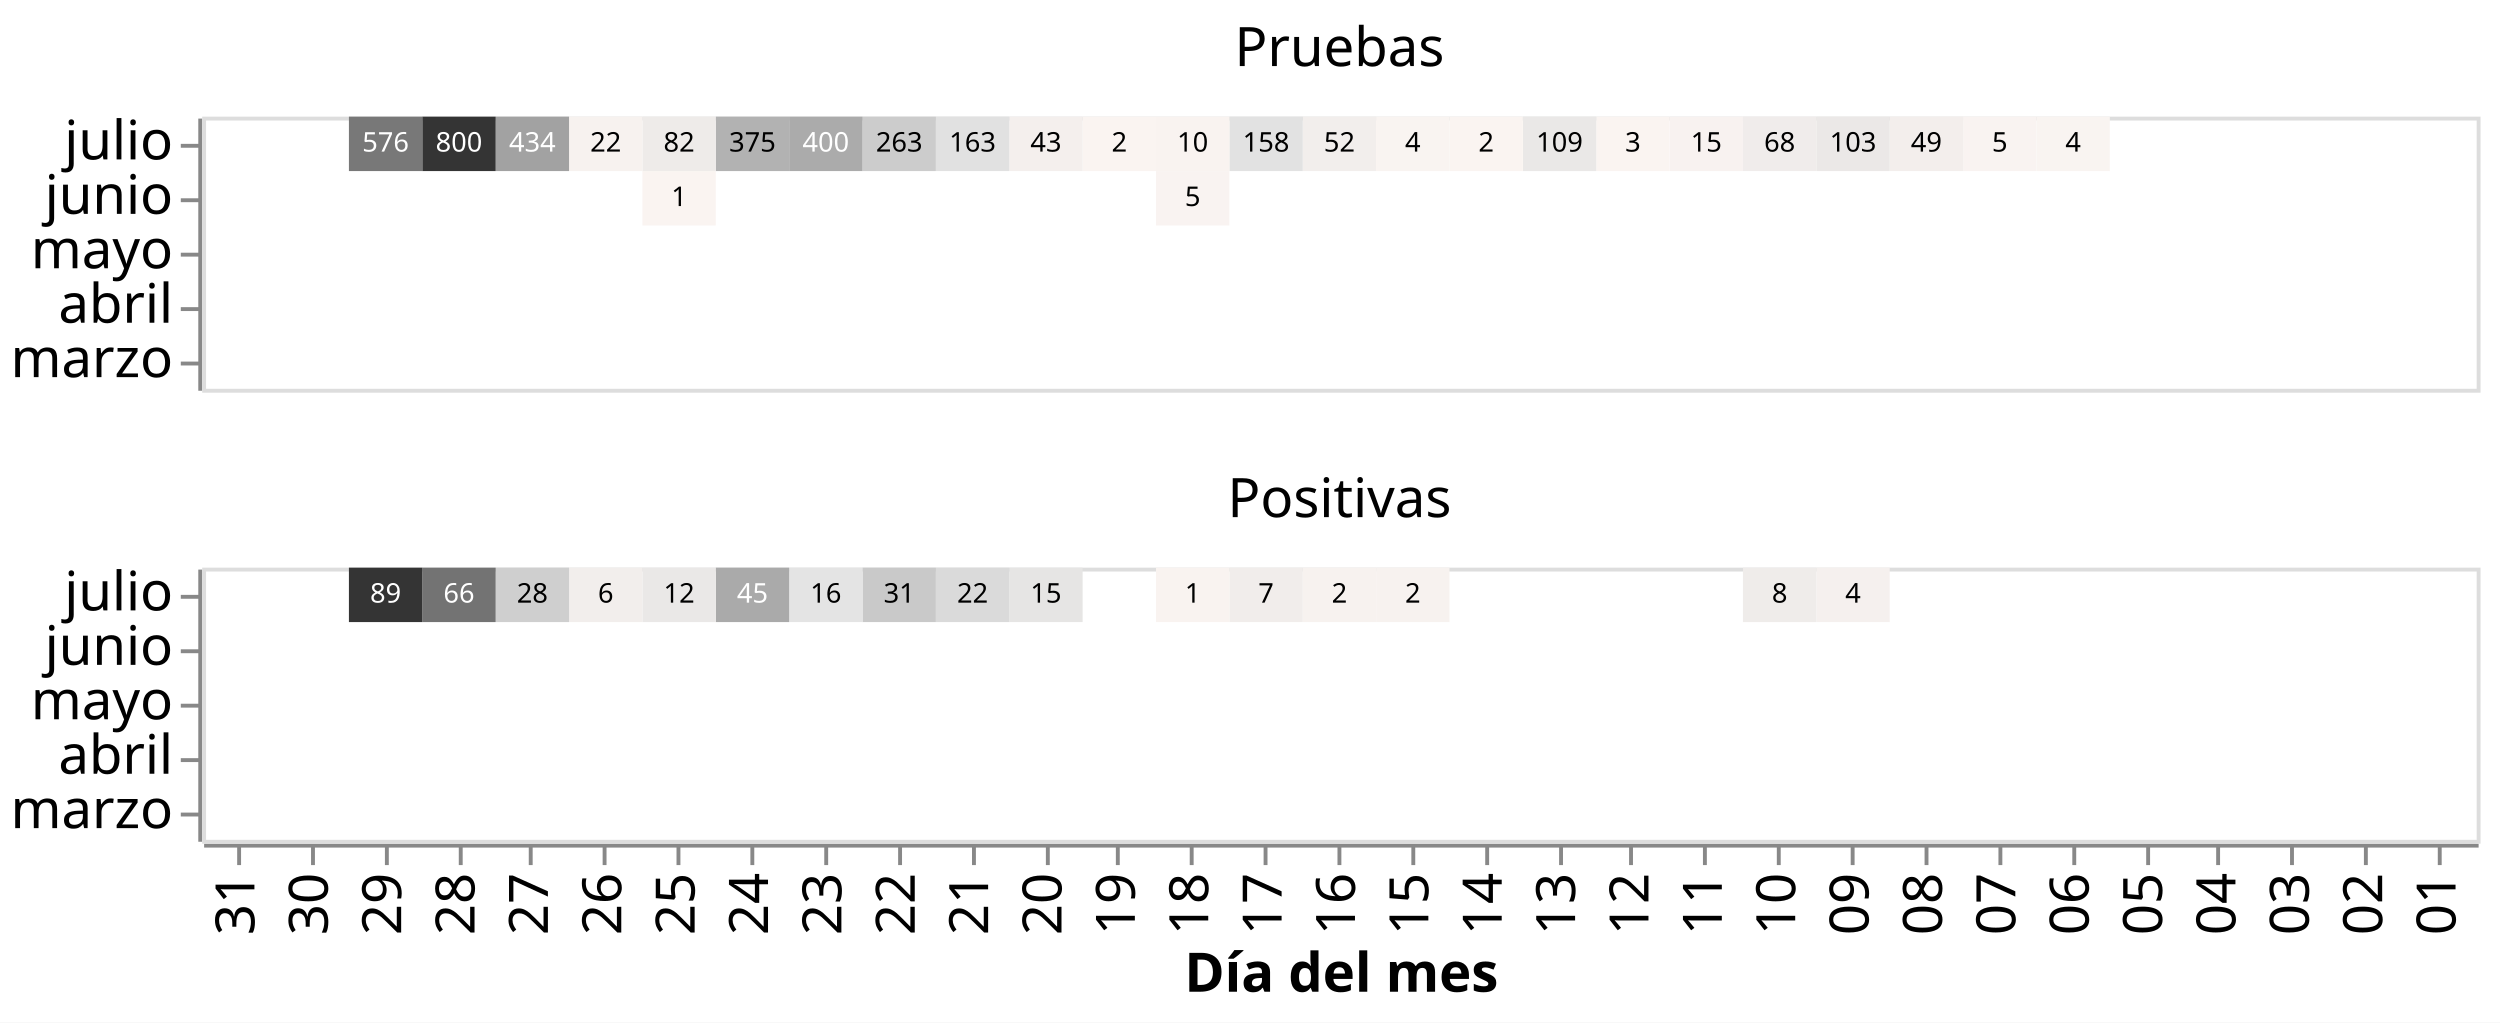
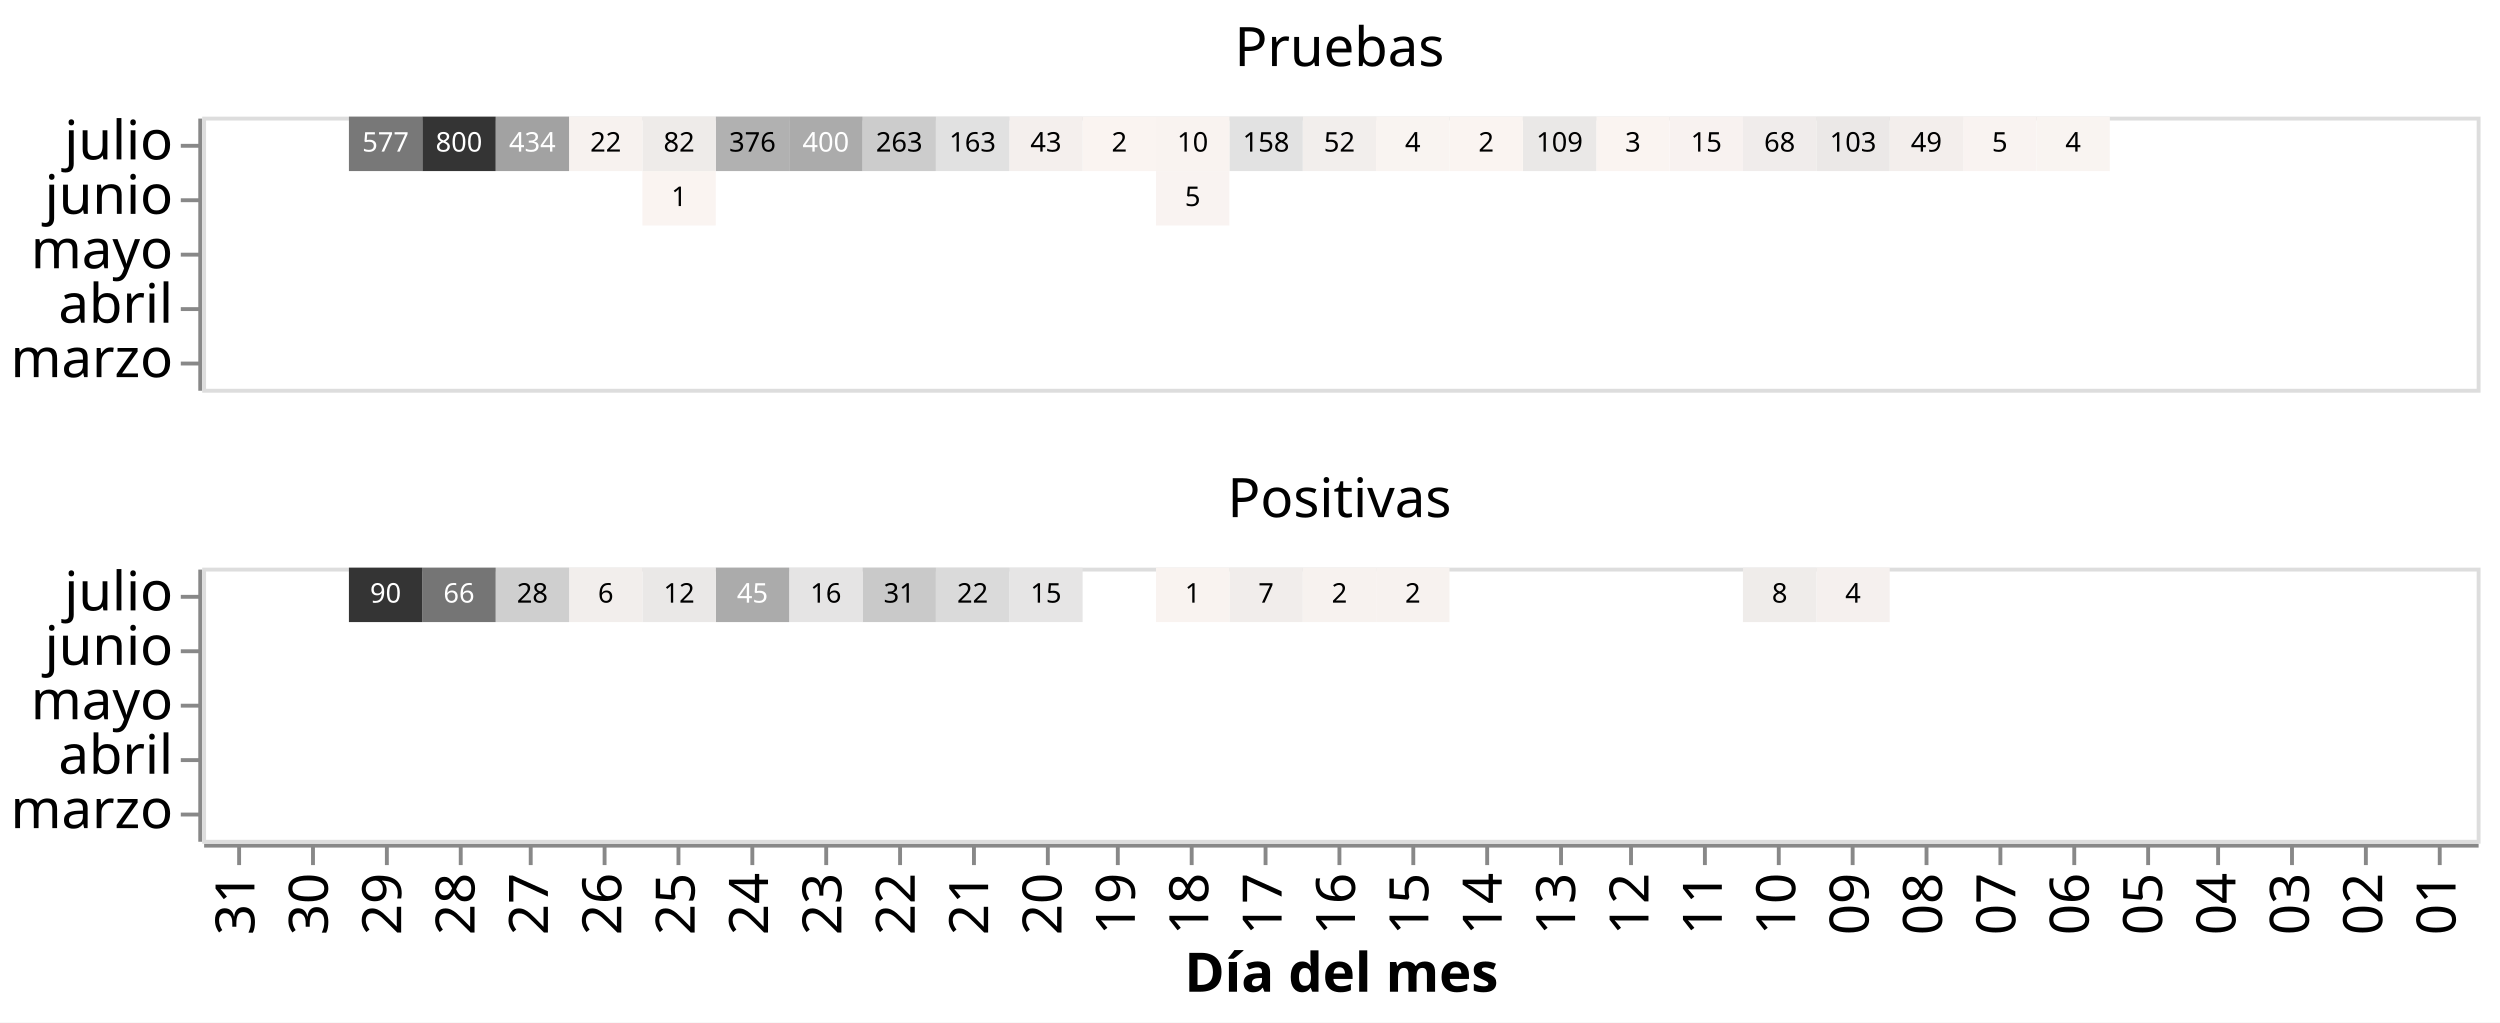
<svg xmlns="http://www.w3.org/2000/svg" class="marks" width="643" height="263" viewBox="0 0 643 263" version="1.1">
  <rect width="643" height="263" style="fill: white;" />
  <g transform="translate(52,30)">
    <g class="mark-group role-frame root">
      <g transform="translate(0,0)">
        <path class="background" d="M0,0h0v0h0Z" style="fill: none;" />
        <g>
          <g class="mark-group role-row-header row_header">
            <g transform="translate(-1,0)">
              <path class="background" d="M0,0h0v70h0Z" style="fill: none;" />
              <g>
                <g class="mark-group role-axis">
                  <g transform="translate(0.5,0.5)">
                    <path class="background" d="M0,0h0v0h0Z" style="pointer-events: none; fill: none;" />
                    <g>
                      <g class="mark-rule role-axis-tick" style="pointer-events: none;">
                        <line transform="translate(0,7)" x2="-5" y2="0" style="fill: none; stroke: #888; stroke-width: 1; opacity: 1;" />
                        <line transform="translate(0,21)" x2="-5" y2="0" style="fill: none; stroke: #888; stroke-width: 1; opacity: 1;" />
                        <line transform="translate(0,35)" x2="-5" y2="0" style="fill: none; stroke: #888; stroke-width: 1; opacity: 1;" />
                        <line transform="translate(0,49)" x2="-5" y2="0" style="fill: none; stroke: #888; stroke-width: 1; opacity: 1;" />
                        <line transform="translate(0,63)" x2="-5" y2="0" style="fill: none; stroke: #888; stroke-width: 1; opacity: 1;" />
                      </g>
                      <g class="mark-text role-axis-label" style="pointer-events: none;">
                        <text text-anchor="end" transform="translate(-7,10.5)" style="font-family: sans-serif; font-size: 14px; fill: #000; opacity: 1;">julio</text>
                        <text text-anchor="end" transform="translate(-7,24.5)" style="font-family: sans-serif; font-size: 14px; fill: #000; opacity: 1;">junio</text>
                        <text text-anchor="end" transform="translate(-7,38.5)" style="font-family: sans-serif; font-size: 14px; fill: #000; opacity: 1;">mayo</text>
                        <text text-anchor="end" transform="translate(-7,52.5)" style="font-family: sans-serif; font-size: 14px; fill: #000; opacity: 1;">abril</text>
                        <text text-anchor="end" transform="translate(-7,66.5)" style="font-family: sans-serif; font-size: 14px; fill: #000; opacity: 1;">marzo</text>
                      </g>
                      <g class="mark-rule role-axis-domain" style="pointer-events: none;">
                        <line transform="translate(0,0)" x2="0" y2="70" style="fill: none; stroke: #888; stroke-width: 1; opacity: 1;" />
                      </g>
                    </g>
                    <path class="foreground" d="" style="pointer-events: none; display: none; fill: none;" />
                  </g>
                </g>
              </g>
              <path class="foreground" d="" style="display: none; fill: none;" />
            </g>
            <g transform="translate(-1,116)">
              <path class="background" d="M0,0h0v70h0Z" style="fill: none;" />
              <g>
                <g class="mark-group role-axis">
                  <g transform="translate(0.5,0.5)">
                    <path class="background" d="M0,0h0v0h0Z" style="pointer-events: none; fill: none;" />
                    <g>
                      <g class="mark-rule role-axis-tick" style="pointer-events: none;">
                        <line transform="translate(0,7)" x2="-5" y2="0" style="fill: none; stroke: #888; stroke-width: 1; opacity: 1;" />
                        <line transform="translate(0,21)" x2="-5" y2="0" style="fill: none; stroke: #888; stroke-width: 1; opacity: 1;" />
                        <line transform="translate(0,35)" x2="-5" y2="0" style="fill: none; stroke: #888; stroke-width: 1; opacity: 1;" />
                        <line transform="translate(0,49)" x2="-5" y2="0" style="fill: none; stroke: #888; stroke-width: 1; opacity: 1;" />
                        <line transform="translate(0,63)" x2="-5" y2="0" style="fill: none; stroke: #888; stroke-width: 1; opacity: 1;" />
                      </g>
                      <g class="mark-text role-axis-label" style="pointer-events: none;">
                        <text text-anchor="end" transform="translate(-7,10.5)" style="font-family: sans-serif; font-size: 14px; fill: #000; opacity: 1;">julio</text>
                        <text text-anchor="end" transform="translate(-7,24.5)" style="font-family: sans-serif; font-size: 14px; fill: #000; opacity: 1;">junio</text>
                        <text text-anchor="end" transform="translate(-7,38.5)" style="font-family: sans-serif; font-size: 14px; fill: #000; opacity: 1;">mayo</text>
                        <text text-anchor="end" transform="translate(-7,52.5)" style="font-family: sans-serif; font-size: 14px; fill: #000; opacity: 1;">abril</text>
                        <text text-anchor="end" transform="translate(-7,66.5)" style="font-family: sans-serif; font-size: 14px; fill: #000; opacity: 1;">marzo</text>
                      </g>
                      <g class="mark-rule role-axis-domain" style="pointer-events: none;">
                        <line transform="translate(0,0)" x2="0" y2="70" style="fill: none; stroke: #888; stroke-width: 1; opacity: 1;" />
                      </g>
                    </g>
                    <path class="foreground" d="" style="pointer-events: none; display: none; fill: none;" />
                  </g>
                </g>
              </g>
              <path class="foreground" d="" style="display: none; fill: none;" />
            </g>
          </g>
          <g class="mark-group role-column-footer column_footer">
            <g transform="translate(0,187)">
              <path class="background" d="M0,0h585v0h-585Z" style="fill: none;" />
              <g>
                <g class="mark-group role-axis">
                  <g transform="translate(0.5,0.5)">
                    <path class="background" d="M0,0h0v0h0Z" style="pointer-events: none; fill: none;" />
                    <g>
                      <g class="mark-rule role-axis-tick" style="pointer-events: none;">
                        <line transform="translate(9,0)" x2="0" y2="5" style="fill: none; stroke: #888; stroke-width: 1; opacity: 1;" />
                        <line transform="translate(28,0)" x2="0" y2="5" style="fill: none; stroke: #888; stroke-width: 1; opacity: 1;" />
                        <line transform="translate(47,0)" x2="0" y2="5" style="fill: none; stroke: #888; stroke-width: 1; opacity: 1;" />
                        <line transform="translate(66,0)" x2="0" y2="5" style="fill: none; stroke: #888; stroke-width: 1; opacity: 1;" />
                        <line transform="translate(84,0)" x2="0" y2="5" style="fill: none; stroke: #888; stroke-width: 1; opacity: 1;" />
                        <line transform="translate(103,0)" x2="0" y2="5" style="fill: none; stroke: #888; stroke-width: 1; opacity: 1;" />
                        <line transform="translate(122,0)" x2="0" y2="5" style="fill: none; stroke: #888; stroke-width: 1; opacity: 1;" />
                        <line transform="translate(141,0)" x2="0" y2="5" style="fill: none; stroke: #888; stroke-width: 1; opacity: 1;" />
                        <line transform="translate(160,0)" x2="0" y2="5" style="fill: none; stroke: #888; stroke-width: 1; opacity: 1;" />
                        <line transform="translate(179,0)" x2="0" y2="5" style="fill: none; stroke: #888; stroke-width: 1; opacity: 1;" />
                        <line transform="translate(198,0)" x2="0" y2="5" style="fill: none; stroke: #888; stroke-width: 1; opacity: 1;" />
                        <line transform="translate(217,0)" x2="0" y2="5" style="fill: none; stroke: #888; stroke-width: 1; opacity: 1;" />
                        <line transform="translate(235,0)" x2="0" y2="5" style="fill: none; stroke: #888; stroke-width: 1; opacity: 1;" />
                        <line transform="translate(254,0)" x2="0" y2="5" style="fill: none; stroke: #888; stroke-width: 1; opacity: 1;" />
                        <line transform="translate(273,0)" x2="0" y2="5" style="fill: none; stroke: #888; stroke-width: 1; opacity: 1;" />
                        <line transform="translate(292,0)" x2="0" y2="5" style="fill: none; stroke: #888; stroke-width: 1; opacity: 1;" />
                        <line transform="translate(311,0)" x2="0" y2="5" style="fill: none; stroke: #888; stroke-width: 1; opacity: 1;" />
                        <line transform="translate(330,0)" x2="0" y2="5" style="fill: none; stroke: #888; stroke-width: 1; opacity: 1;" />
                        <line transform="translate(349,0)" x2="0" y2="5" style="fill: none; stroke: #888; stroke-width: 1; opacity: 1;" />
                        <line transform="translate(367,0)" x2="0" y2="5" style="fill: none; stroke: #888; stroke-width: 1; opacity: 1;" />
                        <line transform="translate(386,0)" x2="0" y2="5" style="fill: none; stroke: #888; stroke-width: 1; opacity: 1;" />
                        <line transform="translate(405,0)" x2="0" y2="5" style="fill: none; stroke: #888; stroke-width: 1; opacity: 1;" />
                        <line transform="translate(424,0)" x2="0" y2="5" style="fill: none; stroke: #888; stroke-width: 1; opacity: 1;" />
                        <line transform="translate(443,0)" x2="0" y2="5" style="fill: none; stroke: #888; stroke-width: 1; opacity: 1;" />
                        <line transform="translate(462,0)" x2="0" y2="5" style="fill: none; stroke: #888; stroke-width: 1; opacity: 1;" />
                        <line transform="translate(481,0)" x2="0" y2="5" style="fill: none; stroke: #888; stroke-width: 1; opacity: 1;" />
                        <line transform="translate(500,0)" x2="0" y2="5" style="fill: none; stroke: #888; stroke-width: 1; opacity: 1;" />
                        <line transform="translate(518,0)" x2="0" y2="5" style="fill: none; stroke: #888; stroke-width: 1; opacity: 1;" />
                        <line transform="translate(537,0)" x2="0" y2="5" style="fill: none; stroke: #888; stroke-width: 1; opacity: 1;" />
                        <line transform="translate(556,0)" x2="0" y2="5" style="fill: none; stroke: #888; stroke-width: 1; opacity: 1;" />
                        <line transform="translate(575,0)" x2="0" y2="5" style="fill: none; stroke: #888; stroke-width: 1; opacity: 1;" />
                      </g>
                      <g class="mark-text role-axis-label" style="pointer-events: none;">
                        <text text-anchor="end" transform="translate(8.935484,7) rotate(270) translate(0,4)" style="font-family: sans-serif; font-size: 14px; fill: #000; opacity: 1;">31</text>
                        <text text-anchor="end" transform="translate(27.80645,7) rotate(270) translate(0,4)" style="font-family: sans-serif; font-size: 14px; fill: #000; opacity: 1;">30</text>
                        <text text-anchor="end" transform="translate(46.67742,7) rotate(270) translate(0,4)" style="font-family: sans-serif; font-size: 14px; fill: #000; opacity: 1;">29</text>
                        <text text-anchor="end" transform="translate(65.54839,7) rotate(270) translate(0,4)" style="font-family: sans-serif; font-size: 14px; fill: #000; opacity: 1;">28</text>
                        <text text-anchor="end" transform="translate(84.41935,7) rotate(270) translate(0,4)" style="font-family: sans-serif; font-size: 14px; fill: #000; opacity: 1;">27</text>
                        <text text-anchor="end" transform="translate(103.2903,7) rotate(270) translate(0,4)" style="font-family: sans-serif; font-size: 14px; fill: #000; opacity: 1;">26</text>
                        <text text-anchor="end" transform="translate(122.1613,7) rotate(270) translate(0,4)" style="font-family: sans-serif; font-size: 14px; fill: #000; opacity: 1;">25</text>
                        <text text-anchor="end" transform="translate(141.0323,7) rotate(270) translate(0,4)" style="font-family: sans-serif; font-size: 14px; fill: #000; opacity: 1;">24</text>
                        <text text-anchor="end" transform="translate(159.9032,7) rotate(270) translate(0,4)" style="font-family: sans-serif; font-size: 14px; fill: #000; opacity: 1;">23</text>
                        <text text-anchor="end" transform="translate(178.7742,7) rotate(270) translate(0,4)" style="font-family: sans-serif; font-size: 14px; fill: #000; opacity: 1;">22</text>
                        <text text-anchor="end" transform="translate(197.6452,7) rotate(270) translate(0,4)" style="font-family: sans-serif; font-size: 14px; fill: #000; opacity: 1;">21</text>
                        <text text-anchor="end" transform="translate(216.5161,7) rotate(270) translate(0,4)" style="font-family: sans-serif; font-size: 14px; fill: #000; opacity: 1;">20</text>
                        <text text-anchor="end" transform="translate(235.3871,7) rotate(270) translate(0,4)" style="font-family: sans-serif; font-size: 14px; fill: #000; opacity: 1;">19</text>
                        <text text-anchor="end" transform="translate(254.2581,7) rotate(270) translate(0,4)" style="font-family: sans-serif; font-size: 14px; fill: #000; opacity: 1;">18</text>
                        <text text-anchor="end" transform="translate(273.129,7) rotate(270) translate(0,4)" style="font-family: sans-serif; font-size: 14px; fill: #000; opacity: 1;">17</text>
                        <text text-anchor="end" transform="translate(292,7) rotate(270) translate(0,4)" style="font-family: sans-serif; font-size: 14px; fill: #000; opacity: 1;">16</text>
                        <text text-anchor="end" transform="translate(310.871,7) rotate(270) translate(0,4)" style="font-family: sans-serif; font-size: 14px; fill: #000; opacity: 1;">15</text>
                        <text text-anchor="end" transform="translate(329.7419,7) rotate(270) translate(0,4)" style="font-family: sans-serif; font-size: 14px; fill: #000; opacity: 1;">14</text>
                        <text text-anchor="end" transform="translate(348.6129,7) rotate(270) translate(0,4)" style="font-family: sans-serif; font-size: 14px; fill: #000; opacity: 1;">13</text>
                        <text text-anchor="end" transform="translate(367.4839,7) rotate(270) translate(0,4)" style="font-family: sans-serif; font-size: 14px; fill: #000; opacity: 1;">12</text>
                        <text text-anchor="end" transform="translate(386.3548,7) rotate(270) translate(0,4)" style="font-family: sans-serif; font-size: 14px; fill: #000; opacity: 1;">11</text>
                        <text text-anchor="end" transform="translate(405.2258,7) rotate(270) translate(0,4)" style="font-family: sans-serif; font-size: 14px; fill: #000; opacity: 1;">10</text>
                        <text text-anchor="end" transform="translate(424.0968,7) rotate(270) translate(0,4)" style="font-family: sans-serif; font-size: 14px; fill: #000; opacity: 1;">09</text>
                        <text text-anchor="end" transform="translate(442.9677,7) rotate(270) translate(0,4)" style="font-family: sans-serif; font-size: 14px; fill: #000; opacity: 1;">08</text>
                        <text text-anchor="end" transform="translate(461.8387,7) rotate(270) translate(0,4)" style="font-family: sans-serif; font-size: 14px; fill: #000; opacity: 1;">07</text>
                        <text text-anchor="end" transform="translate(480.7097,7) rotate(270) translate(0,4)" style="font-family: sans-serif; font-size: 14px; fill: #000; opacity: 1;">06</text>
                        <text text-anchor="end" transform="translate(499.5806,7) rotate(270) translate(0,4)" style="font-family: sans-serif; font-size: 14px; fill: #000; opacity: 1;">05</text>
                        <text text-anchor="end" transform="translate(518.4516,7) rotate(270) translate(0,4)" style="font-family: sans-serif; font-size: 14px; fill: #000; opacity: 1;">04</text>
                        <text text-anchor="end" transform="translate(537.3226,7) rotate(270) translate(0,4)" style="font-family: sans-serif; font-size: 14px; fill: #000; opacity: 1;">03</text>
                        <text text-anchor="end" transform="translate(556.1935,7) rotate(270) translate(0,4)" style="font-family: sans-serif; font-size: 14px; fill: #000; opacity: 1;">02</text>
                        <text text-anchor="end" transform="translate(575.0645,7) rotate(270) translate(0,4)" style="font-family: sans-serif; font-size: 14px; fill: #000; opacity: 1;">01</text>
                      </g>
                      <g class="mark-rule role-axis-domain" style="pointer-events: none;">
                        <line transform="translate(0,0)" x2="585" y2="0" style="fill: none; stroke: #888; stroke-width: 1; opacity: 1;" />
                      </g>
                      <g class="mark-text role-axis-title" style="pointer-events: none;">
                        <text text-anchor="middle" transform="translate(292.5,37.57227)" style="font-family: sans-serif; font-size: 14px; font-weight: bold; fill: #000; opacity: 1;">Día del mes</text>
                      </g>
                    </g>
                    <path class="foreground" d="" style="pointer-events: none; display: none; fill: none;" />
                  </g>
                </g>
              </g>
              <path class="foreground" d="" style="display: none; fill: none;" />
            </g>
          </g>
          <g class="mark-group role-scope cell">
            <g transform="translate(0,0)">
              <path class="background" d="M0.5,0.5h585v70h-585Z" style="fill: none; stroke: #ddd;" />
              <g>
                <g class="mark-rect role-mark child_layer_0_marks">
                  <path d="M245.323,14h18.871v14h-18.871Z" style="fill: rgb(249, 243, 241);" />
                  <path d="M113.226,14h18.871v14h-18.871Z" style="fill: rgb(250, 244, 241);" />
                  <path d="M471.774,0h18.871v14h-18.871Z" style="fill: rgb(249, 244, 241);" />
                  <path d="M452.903,0h18.871v14h-18.871Z" style="fill: rgb(249, 243, 241);" />
                  <path d="M434.032,0h18.871v14h-18.871Z" style="fill: rgb(243, 238, 236);" />
                  <path d="M415.161,0h18.871v14h-18.871Z" style="fill: rgb(235, 232, 231);" />
                  <path d="M396.29,0h18.871v14h-18.871Z" style="fill: rgb(240, 236, 235);" />
                  <path d="M377.419,0h18.871v14h-18.871Z" style="fill: rgb(248, 242, 240);" />
                  <path d="M358.548,0h18.871v14h-18.871Z" style="fill: rgb(250, 244, 241);" />
                  <path d="M339.677,0h18.871v14h-18.871Z" style="fill: rgb(234, 232, 231);" />
                  <path d="M320.806,0h18.871v14h-18.871Z" style="fill: rgb(250, 244, 241);" />
                  <path d="M301.935,0h18.871v14h-18.871Z" style="fill: rgb(249, 244, 241);" />
                  <path d="M283.065,0h18.871v14h-18.871Z" style="fill: rgb(242, 238, 236);" />
                  <path d="M264.194,0h18.871v14h-18.871Z" style="fill: rgb(226, 226, 226);" />
                  <path d="M245.323,0h18.871v14h-18.871Z" style="fill: rgb(249, 243, 240);" />
                  <path d="M226.452,0h18.871v14h-18.871Z" style="fill: rgb(250, 244, 241);" />
                  <path d="M207.581,0h18.871v14h-18.871Z" style="fill: rgb(244, 239, 237);" />
                  <path d="M188.71,0h18.871v14h-18.871Z" style="fill: rgb(225, 225, 225);" />
                  <path d="M169.839,0h18.871v14h-18.871Z" style="fill: rgb(204, 204, 204);" />
                  <path d="M150.968,0h18.871v14h-18.871Z" style="fill: rgb(171, 171, 171);" />
-                   <path d="M132.097,0h18.871v14h-18.871Z" style="fill: rgb(178, 178, 178);" />
+                   <path d="M132.097,0h18.871v14h-18.871Z" style="fill: rgb(177, 177, 177);" />
                  <path d="M113.226,0h18.871v14h-18.871Z" style="fill: rgb(238, 235, 233);" />
                  <path d="M94.355,0h18.871v14h-18.871Z" style="fill: rgb(247, 242, 239);" />
                  <path d="M75.484,0h18.871v14h-18.871Z" style="fill: rgb(162, 162, 162);" />
                  <path d="M56.613,0h18.871v14h-18.871Z" style="fill: rgb(52, 52, 52);" />
                  <path d="M37.742,0h18.871v14h-18.871Z" style="fill: rgb(120, 120, 120);" />
                </g>
                <g class="mark-text role-mark child_layer_1_marks">
                  <text text-anchor="middle" transform="translate(254.7581,23)" style="font-family: sans-serif; font-size: 7px; fill: black;">5</text>
                  <text text-anchor="middle" transform="translate(122.6613,23)" style="font-family: sans-serif; font-size: 7px; fill: black;">1</text>
                  <text text-anchor="middle" transform="translate(481.2097,9)" style="font-family: sans-serif; font-size: 7px; fill: black;">4</text>
                  <text text-anchor="middle" transform="translate(462.3387,9)" style="font-family: sans-serif; font-size: 7px; fill: black;">5</text>
                  <text text-anchor="middle" transform="translate(443.4677,9)" style="font-family: sans-serif; font-size: 7px; fill: black;">49</text>
                  <text text-anchor="middle" transform="translate(424.5968,9)" style="font-family: sans-serif; font-size: 7px; fill: black;">103</text>
                  <text text-anchor="middle" transform="translate(405.7258,9)" style="font-family: sans-serif; font-size: 7px; fill: black;">68</text>
                  <text text-anchor="middle" transform="translate(386.8548,9)" style="font-family: sans-serif; font-size: 7px; fill: black;">15</text>
                  <text text-anchor="middle" transform="translate(367.9839,9)" style="font-family: sans-serif; font-size: 7px; fill: black;">3</text>
                  <text text-anchor="middle" transform="translate(349.1129,9)" style="font-family: sans-serif; font-size: 7px; fill: black;">109</text>
                  <text text-anchor="middle" transform="translate(330.2419,9)" style="font-family: sans-serif; font-size: 7px; fill: black;">2</text>
                  <text text-anchor="middle" transform="translate(311.371,9)" style="font-family: sans-serif; font-size: 7px; fill: black;">4</text>
                  <text text-anchor="middle" transform="translate(292.5,9)" style="font-family: sans-serif; font-size: 7px; fill: black;">52</text>
                  <text text-anchor="middle" transform="translate(273.629,9)" style="font-family: sans-serif; font-size: 7px; fill: black;">158</text>
                  <text text-anchor="middle" transform="translate(254.7581,9)" style="font-family: sans-serif; font-size: 7px; fill: black;">10</text>
                  <text text-anchor="middle" transform="translate(235.8871,9)" style="font-family: sans-serif; font-size: 7px; fill: black;">2</text>
                  <text text-anchor="middle" transform="translate(217.0161,9)" style="font-family: sans-serif; font-size: 7px; fill: black;">43</text>
                  <text text-anchor="middle" transform="translate(198.1452,9)" style="font-family: sans-serif; font-size: 7px; fill: black;">163</text>
                  <text text-anchor="middle" transform="translate(179.2742,9)" style="font-family: sans-serif; font-size: 7px; fill: black;">263</text>
                  <text text-anchor="middle" transform="translate(160.4032,9)" style="font-family: sans-serif; font-size: 7px; fill: white;">400</text>
-                   <text text-anchor="middle" transform="translate(141.5323,9)" style="font-family: sans-serif; font-size: 7px; fill: black;">375</text>
+                   <text text-anchor="middle" transform="translate(141.5323,9)" style="font-family: sans-serif; font-size: 7px; fill: black;">376</text>
                  <text text-anchor="middle" transform="translate(122.6613,9)" style="font-family: sans-serif; font-size: 7px; fill: black;">82</text>
                  <text text-anchor="middle" transform="translate(103.7903,9)" style="font-family: sans-serif; font-size: 7px; fill: black;">22</text>
                  <text text-anchor="middle" transform="translate(84.91935,9)" style="font-family: sans-serif; font-size: 7px; fill: white;">434</text>
                  <text text-anchor="middle" transform="translate(66.04839,9)" style="font-family: sans-serif; font-size: 7px; fill: white;">800</text>
-                   <text text-anchor="middle" transform="translate(47.17742,9)" style="font-family: sans-serif; font-size: 7px; fill: white;">576</text>
+                   <text text-anchor="middle" transform="translate(47.17742,9)" style="font-family: sans-serif; font-size: 7px; fill: white;">577</text>
                </g>
                <g class="mark-group role-title">
                  <g transform="translate(292.5,-24)">
                    <path class="background" d="M0,0h0v0h0Z" style="pointer-events: none; fill: none;" />
                    <g>
                      <g class="mark-text role-title-text" style="pointer-events: none;">
                        <text text-anchor="middle" transform="translate(0,11)" style="font-family: sans-serif; font-size: 14px; fill: #000; opacity: 1;">Pruebas</text>
                      </g>
                    </g>
                    <path class="foreground" d="" style="pointer-events: none; display: none; fill: none;" />
                  </g>
                </g>
              </g>
              <path class="foreground" d="" style="display: none; fill: none;" />
            </g>
            <g transform="translate(0,116)">
              <path class="background" d="M0.5,0.5h585v70h-585Z" style="fill: none; stroke: #ddd;" />
              <g>
                <g class="mark-rect role-mark child_layer_0_marks">
                  <path d="M415.161,0h18.871v14h-18.871Z" style="fill: rgb(245, 240, 238);" />
                  <path d="M396.29,0h18.871v14h-18.871Z" style="fill: rgb(239, 236, 234);" />
                  <path d="M301.935,0h18.871v14h-18.871Z" style="fill: rgb(247, 242, 239);" />
                  <path d="M283.065,0h18.871v14h-18.871Z" style="fill: rgb(247, 242, 239);" />
                  <path d="M264.194,0h18.871v14h-18.871Z" style="fill: rgb(241, 237, 235);" />
                  <path d="M245.323,0h18.871v14h-18.871Z" style="fill: rgb(249, 243, 240);" />
-                   <path d="M207.581,0h18.871v14h-18.871Z" style="fill: rgb(230, 229, 228);" />
+                   <path d="M207.581,0h18.871v14h-18.871Z" style="fill: rgb(230, 229, 229);" />
                  <path d="M188.71,0h18.871v14h-18.871Z" style="fill: rgb(218, 218, 218);" />
                  <path d="M169.839,0h18.871v14h-18.871Z" style="fill: rgb(201, 201, 201);" />
-                   <path d="M150.968,0h18.871v14h-18.871Z" style="fill: rgb(228, 228, 228);" />
-                   <path d="M132.097,0h18.871v14h-18.871Z" style="fill: rgb(170, 170, 170);" />
+                   <path d="M150.968,0h18.871v14h-18.871Z" style="fill: rgb(229, 228, 228);" />
+                   <path d="M132.097,0h18.871v14h-18.871Z" style="fill: rgb(171, 171, 171);" />
                  <path d="M113.226,0h18.871v14h-18.871Z" style="fill: rgb(234, 232, 231);" />
                  <path d="M94.355,0h18.871v14h-18.871Z" style="fill: rgb(242, 238, 236);" />
                  <path d="M75.484,0h18.871v14h-18.871Z" style="fill: rgb(207, 207, 207);" />
-                   <path d="M56.613,0h18.871v14h-18.871Z" style="fill: rgb(115, 115, 115);" />
+                   <path d="M56.613,0h18.871v14h-18.871Z" style="fill: rgb(117, 117, 117);" />
                  <path d="M37.742,0h18.871v14h-18.871Z" style="fill: rgb(52, 52, 52);" />
                </g>
                <g class="mark-text role-mark child_layer_1_marks">
                  <text text-anchor="middle" transform="translate(424.5968,9)" style="font-family: sans-serif; font-size: 7px; fill: black;">4</text>
                  <text text-anchor="middle" transform="translate(405.7258,9)" style="font-family: sans-serif; font-size: 7px; fill: black;">8</text>
                  <text text-anchor="middle" transform="translate(311.371,9)" style="font-family: sans-serif; font-size: 7px; fill: black;">2</text>
                  <text text-anchor="middle" transform="translate(292.5,9)" style="font-family: sans-serif; font-size: 7px; fill: black;">2</text>
                  <text text-anchor="middle" transform="translate(273.629,9)" style="font-family: sans-serif; font-size: 7px; fill: black;">7</text>
                  <text text-anchor="middle" transform="translate(254.7581,9)" style="font-family: sans-serif; font-size: 7px; fill: black;">1</text>
                  <text text-anchor="middle" transform="translate(217.0161,9)" style="font-family: sans-serif; font-size: 7px; fill: black;">15</text>
                  <text text-anchor="middle" transform="translate(198.1452,9)" style="font-family: sans-serif; font-size: 7px; fill: black;">22</text>
                  <text text-anchor="middle" transform="translate(179.2742,9)" style="font-family: sans-serif; font-size: 7px; fill: black;">31</text>
                  <text text-anchor="middle" transform="translate(160.4032,9)" style="font-family: sans-serif; font-size: 7px; fill: black;">16</text>
                  <text text-anchor="middle" transform="translate(141.5323,9)" style="font-family: sans-serif; font-size: 7px; fill: white;">45</text>
                  <text text-anchor="middle" transform="translate(122.6613,9)" style="font-family: sans-serif; font-size: 7px; fill: black;">12</text>
                  <text text-anchor="middle" transform="translate(103.7903,9)" style="font-family: sans-serif; font-size: 7px; fill: black;">6</text>
                  <text text-anchor="middle" transform="translate(84.91935,9)" style="font-family: sans-serif; font-size: 7px; fill: black;">28</text>
                  <text text-anchor="middle" transform="translate(66.04839,9)" style="font-family: sans-serif; font-size: 7px; fill: white;">66</text>
-                   <text text-anchor="middle" transform="translate(47.17742,9)" style="font-family: sans-serif; font-size: 7px; fill: white;">89</text>
+                   <text text-anchor="middle" transform="translate(47.17742,9)" style="font-family: sans-serif; font-size: 7px; fill: white;">90</text>
                </g>
                <g class="mark-group role-title">
                  <g transform="translate(292.5,-24)">
                    <path class="background" d="M0,0h0v0h0Z" style="pointer-events: none; fill: none;" />
                    <g>
                      <g class="mark-text role-title-text" style="pointer-events: none;">
                        <text text-anchor="middle" transform="translate(0,11)" style="font-family: sans-serif; font-size: 14px; fill: #000; opacity: 1;">Positivas</text>
                      </g>
                    </g>
                    <path class="foreground" d="" style="pointer-events: none; display: none; fill: none;" />
                  </g>
                </g>
              </g>
              <path class="foreground" d="" style="display: none; fill: none;" />
            </g>
          </g>
        </g>
        <path class="foreground" d="" style="display: none; fill: none;" />
      </g>
    </g>
  </g>
</svg>
